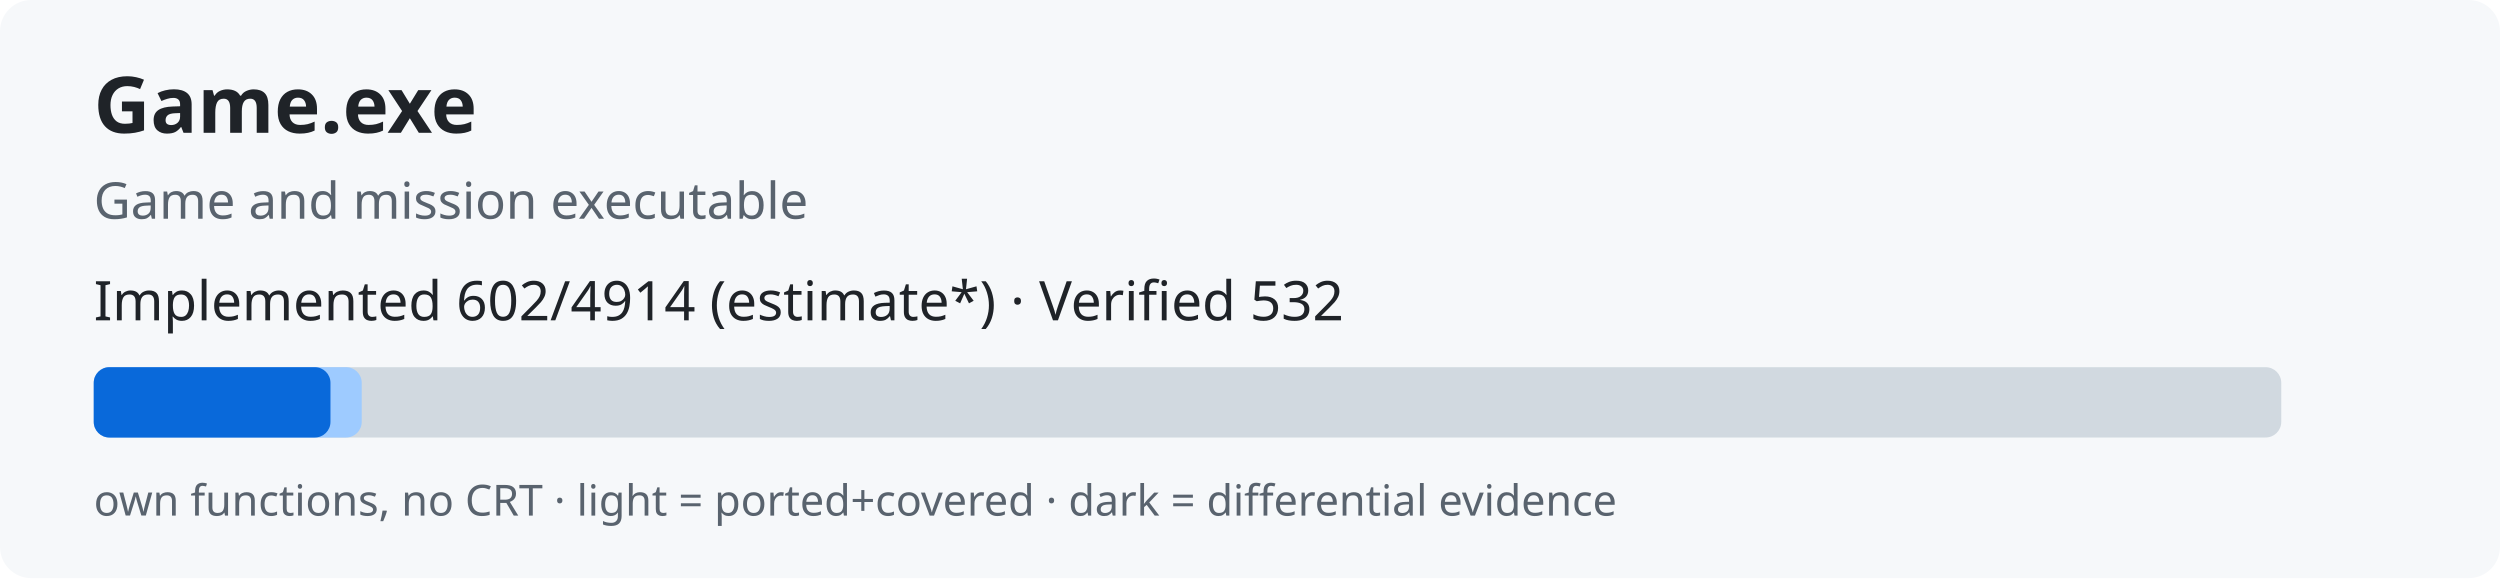
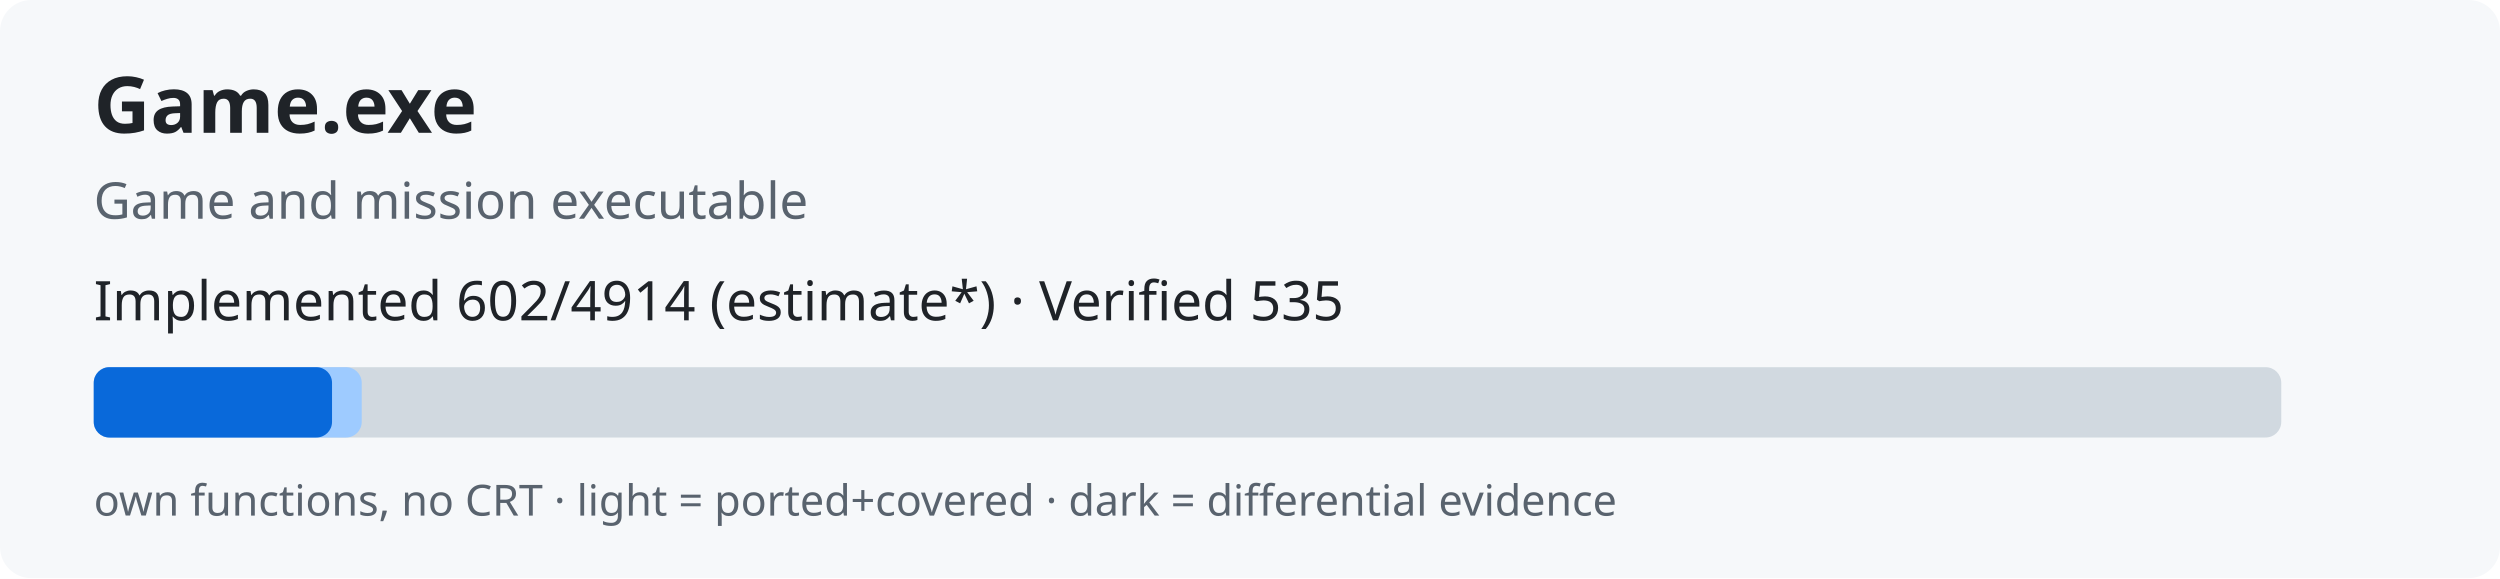
<svg xmlns="http://www.w3.org/2000/svg" width="640" height="148" role="img">
  <rect width="640" height="148" rx="8" fill="#f6f8fa" />
  <text x="24" y="34" font-family="sans-serif" font-size="20" font-weight="bold" fill="#1f2328">Game.exe</text>
  <text x="24" y="56" font-family="sans-serif" font-size="13" fill="#59636e">Game and mission executable</text>
-   <text x="24" y="82" font-family="sans-serif" font-size="14" fill="#1f2328">Implemented 602/4914 (estimate*) · Verified 532</text>
+   <text x="24" y="82" font-family="sans-serif" font-size="14" fill="#1f2328">Implemented 602/4914 (estimate*) · Verified 535</text>
  <rect x="24" y="94" width="560" height="18" rx="4" fill="#d1d9e0" />
  <rect x="24" y="94" width="68.6" height="18" rx="4" fill="#9ecbff" />
-   <rect x="24" y="94" width="60.6" height="18" rx="4" fill="#0969da" />
+   <rect x="24" y="94" width="61.0" height="18" rx="4" fill="#0969da" />
  <text x="24" y="132" font-family="sans-serif" font-size="11" fill="#59636e">own functions, no CRT · light = ported+covered · dark = differential evidence</text>
</svg>
